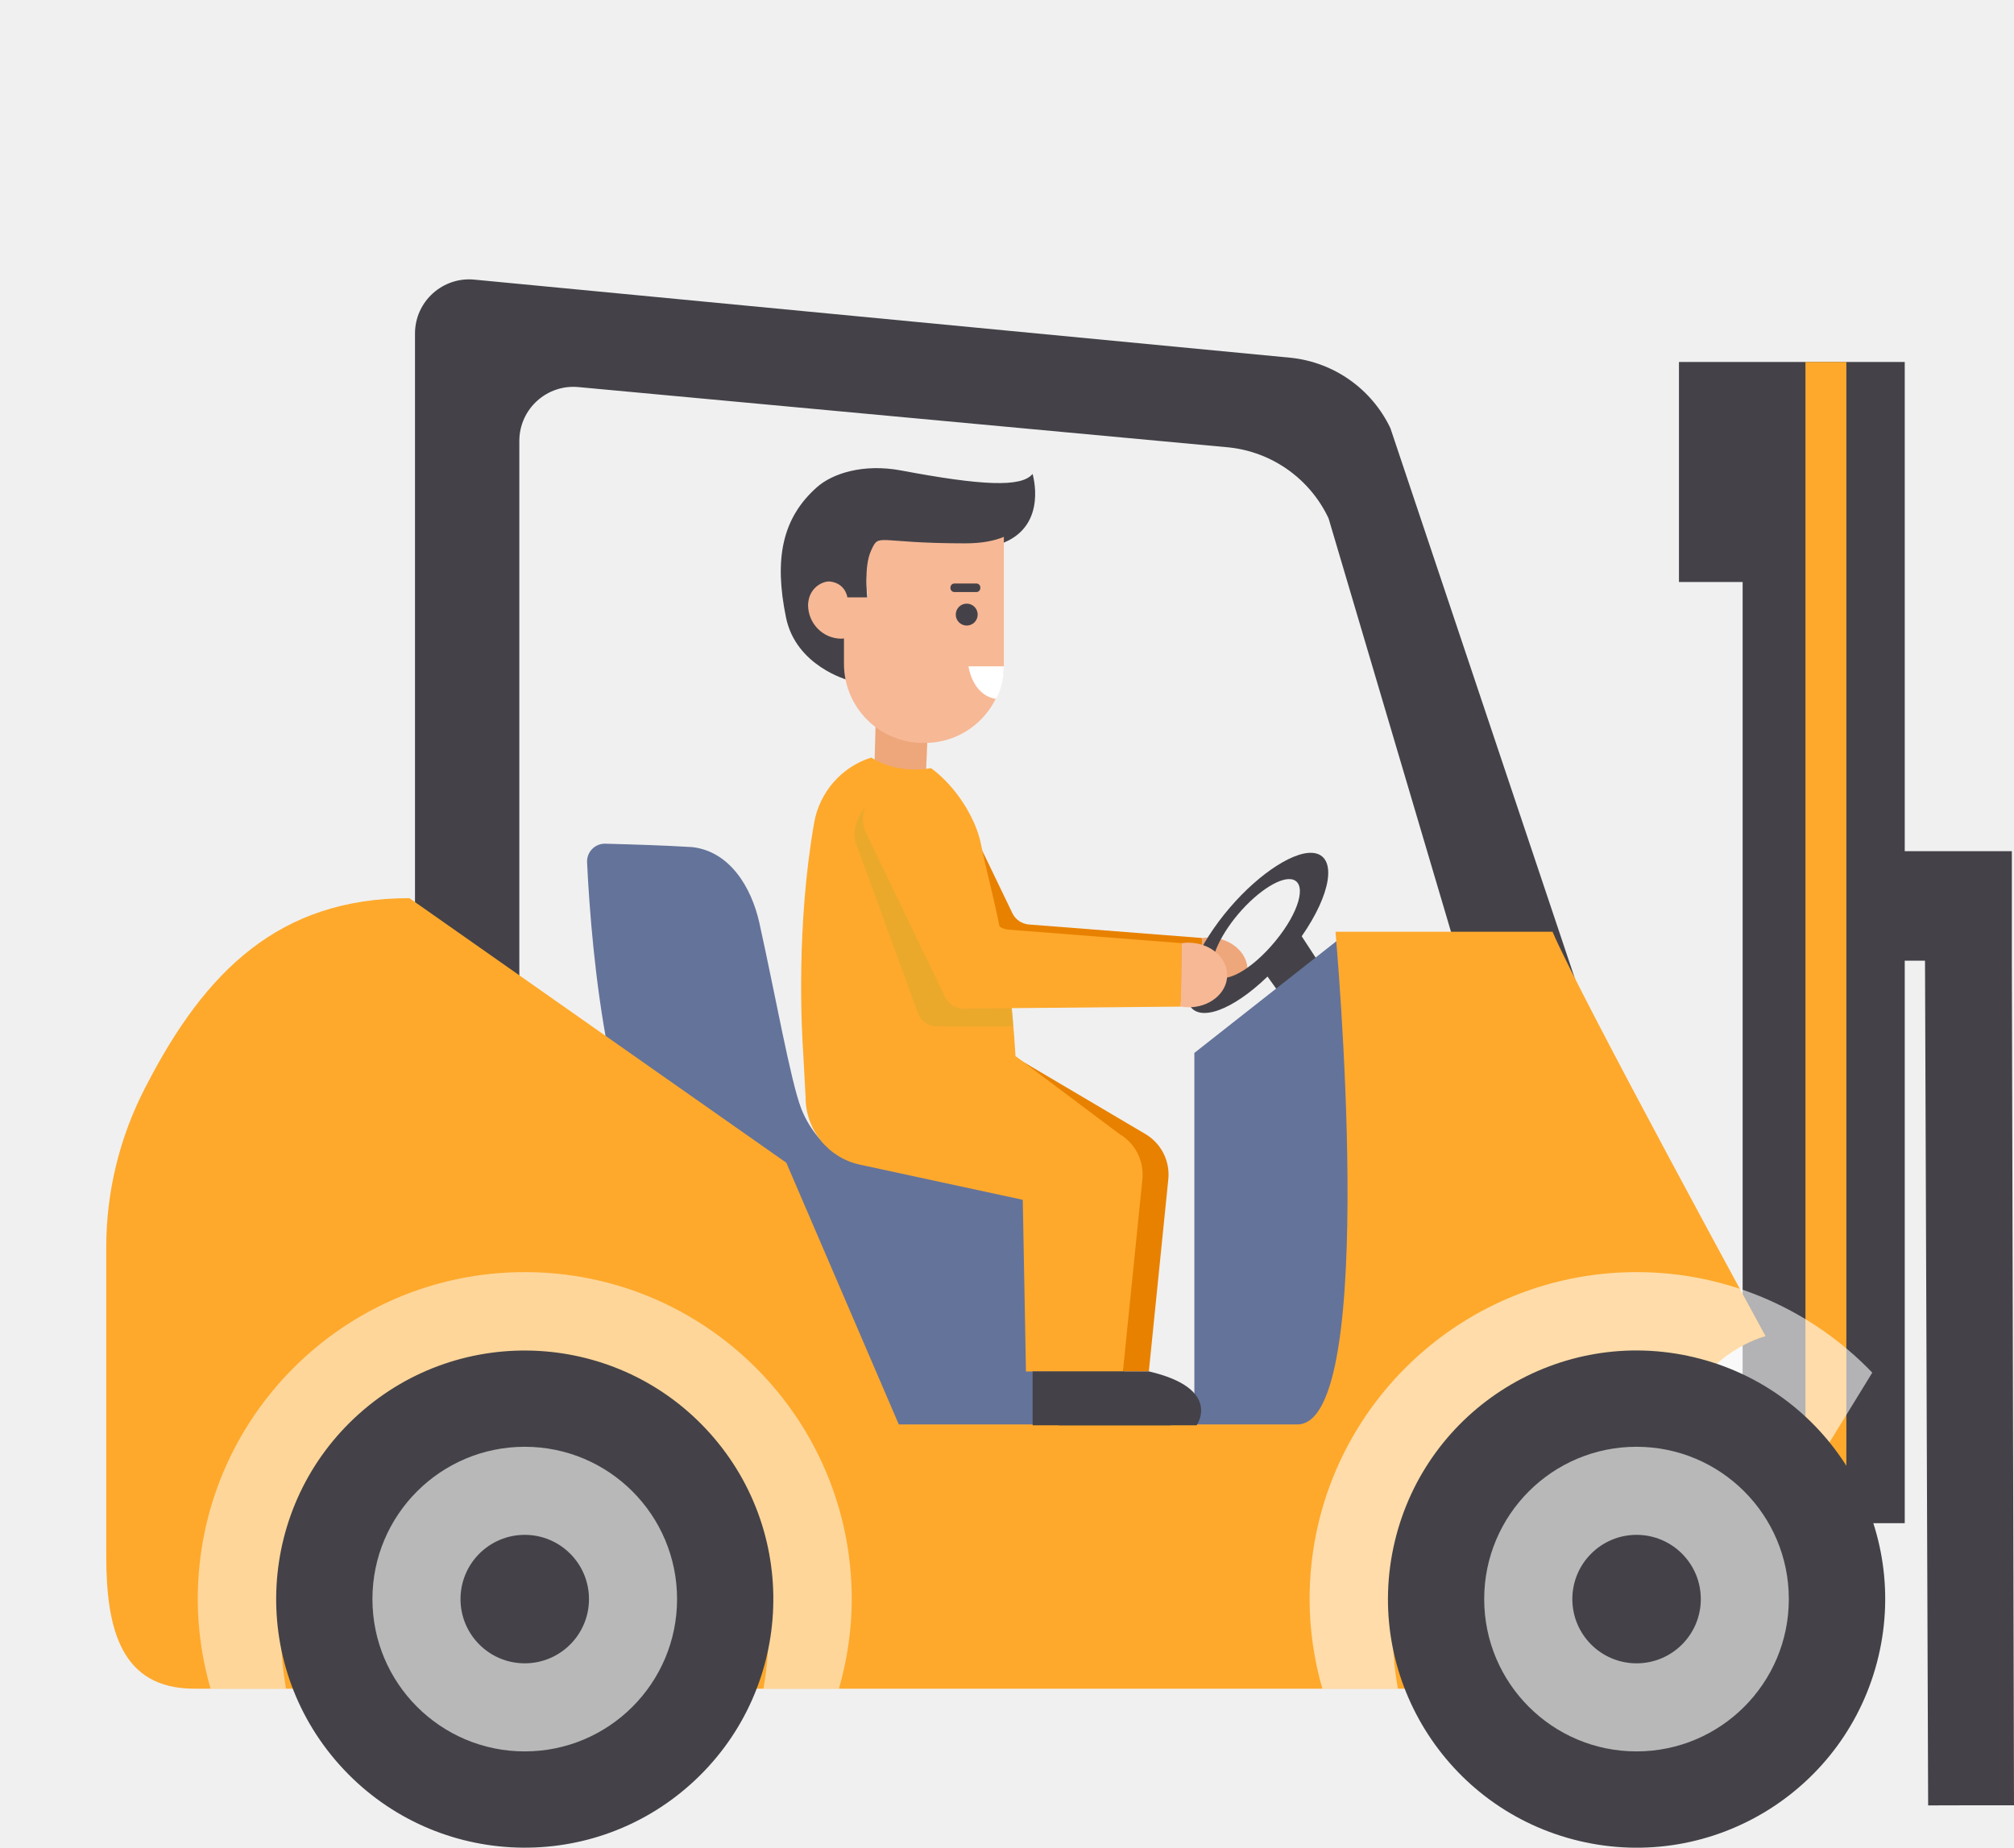
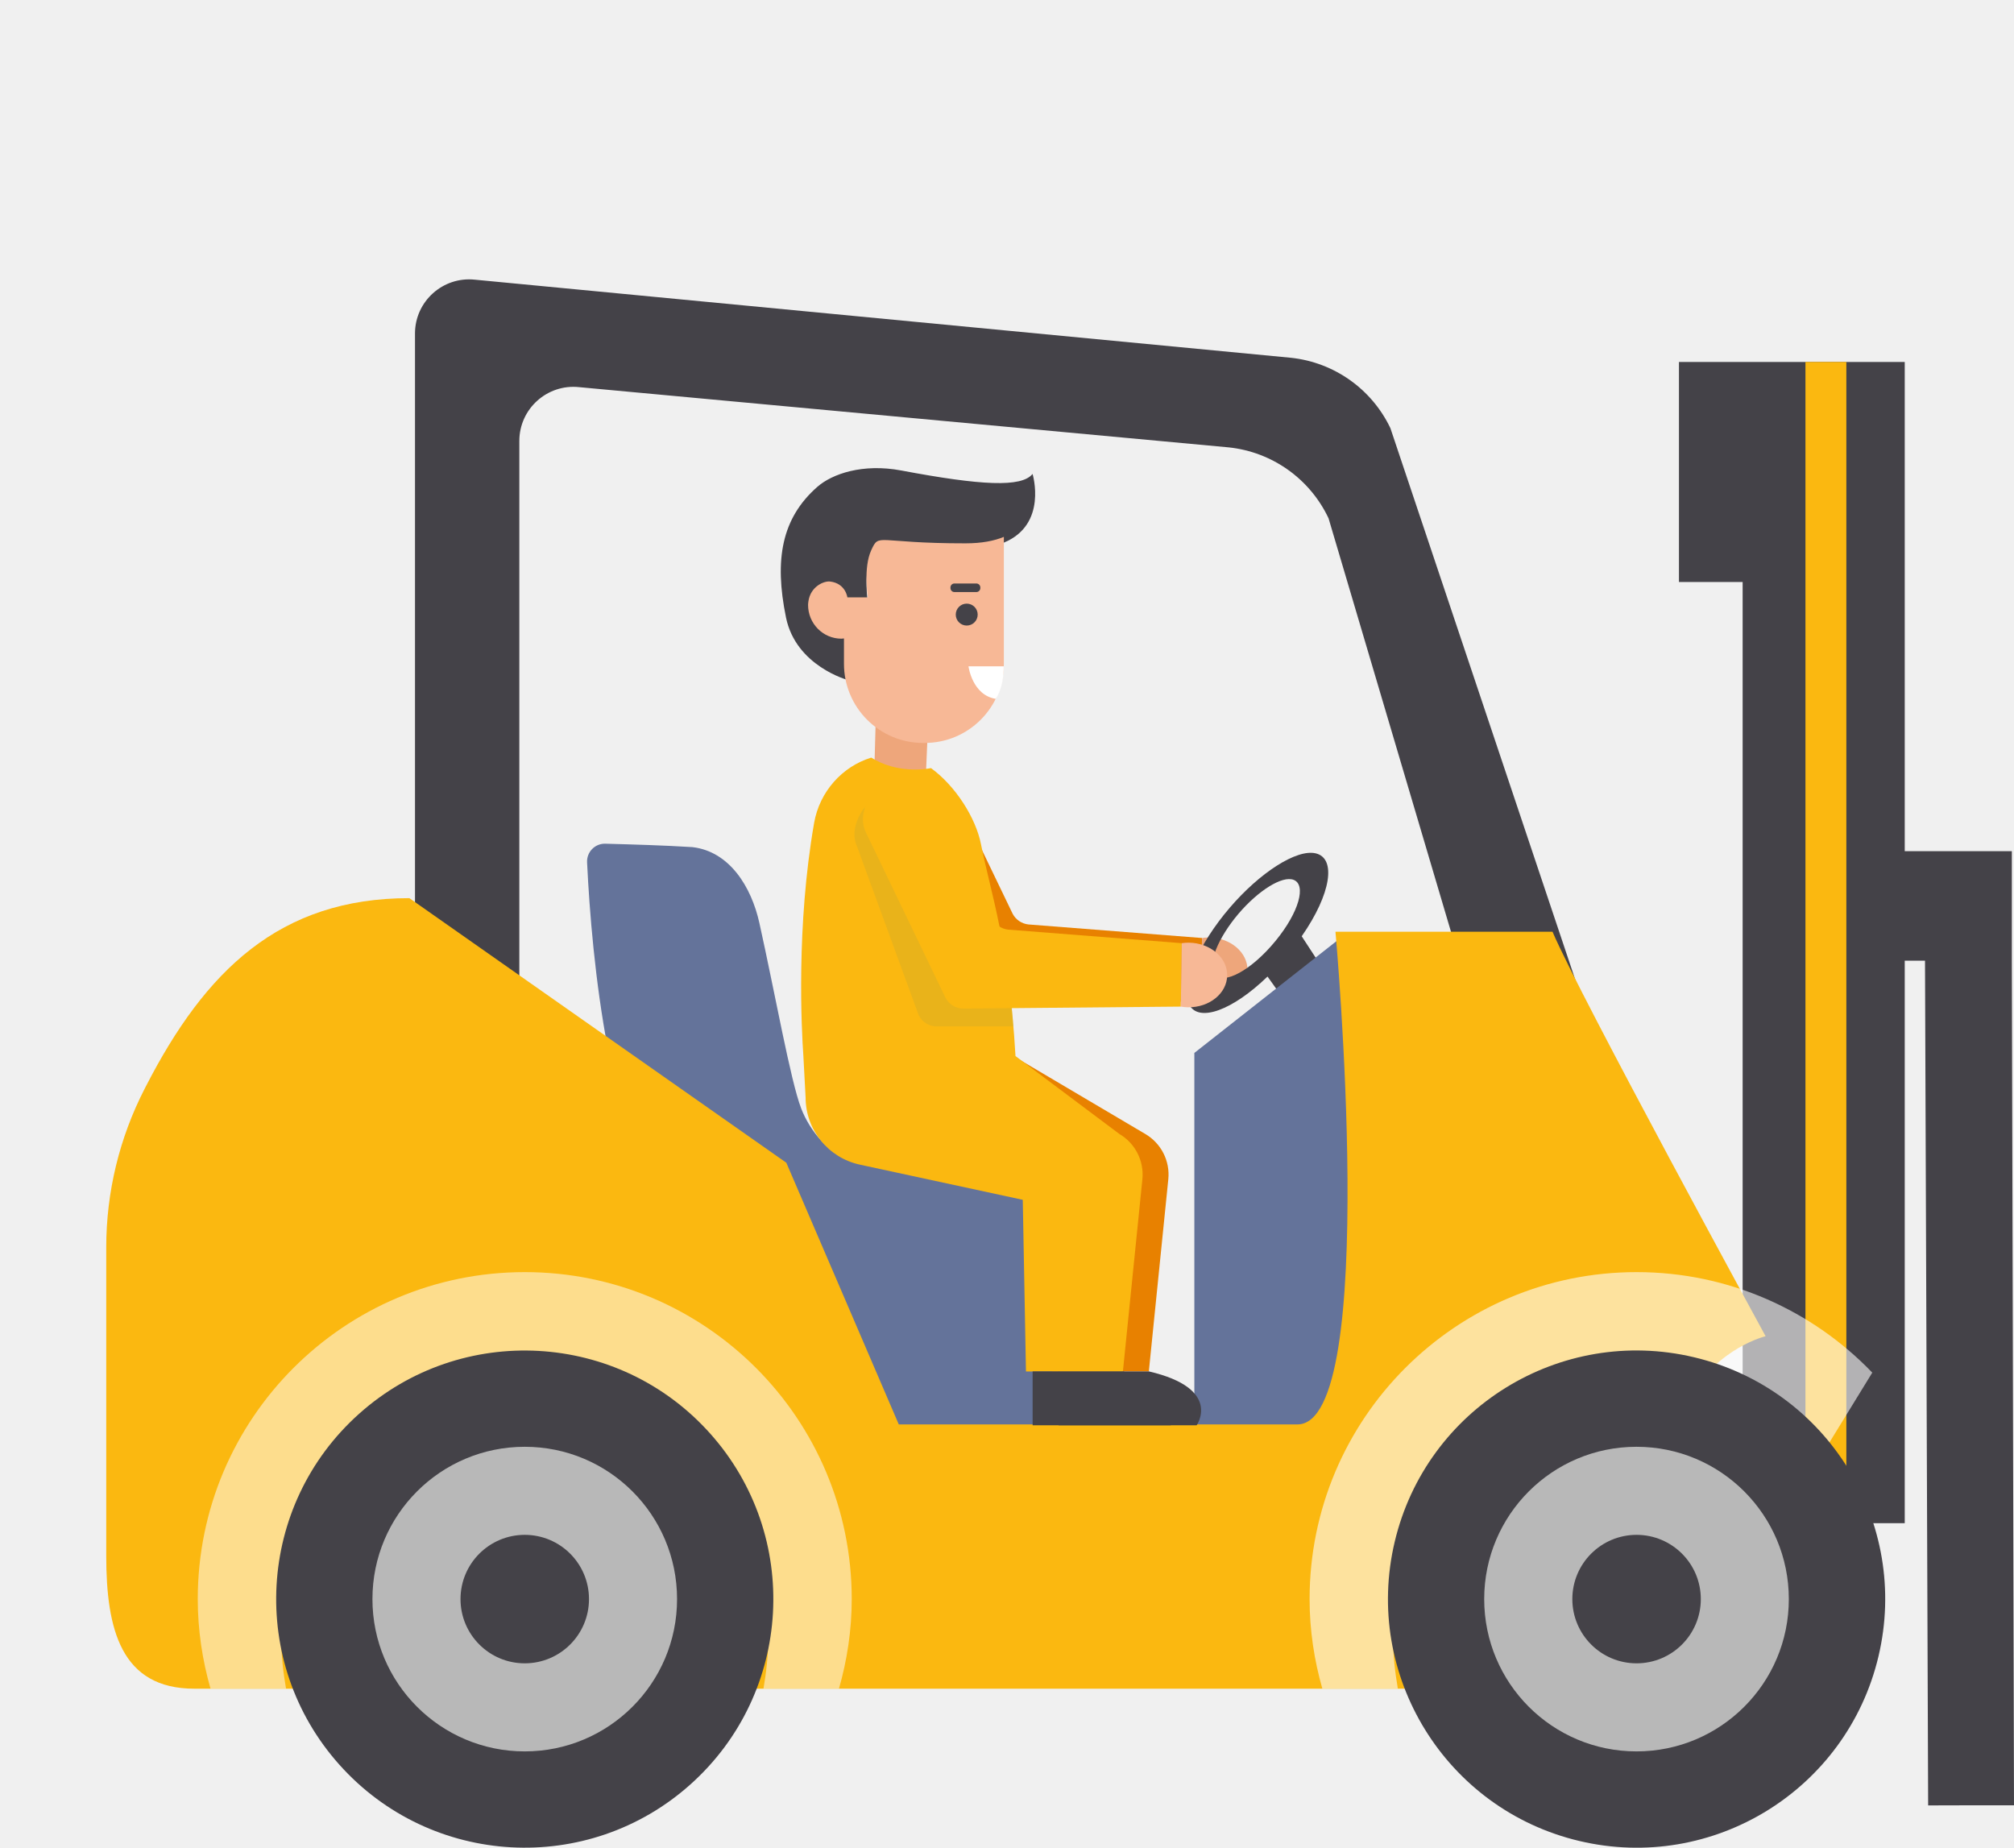
<svg xmlns="http://www.w3.org/2000/svg" version="1.1" id="Layer_1" x="0px" y="0px" viewBox="0 0 327 300" style="enable-background:new 0 0 327 300;" xml:space="preserve">
  <style type="text/css">
	.st0{fill:#E88100;}
	.st1{fill:#EEA67B;}
	.st2{fill:#444248;}
- 	.st3{fill:#FEA92C;}
+ 	.st3{fill:#FBB810;}
	.st4{fill:#64739A;}
	.st5{opacity:0.52;fill:#FFFFFF;}
	.st6{opacity:0.59;fill:#FFFFFF;}
	.st7{fill:#B8B8B8;}
	.st8{opacity:0.36;}
	.st9{fill:#CAA92C;}
	.st10{fill:#F7B896;}
	.st11{fill:#FFFFFF;}
</style>
  <g>
    <path class="st0" d="M159.74,162.92c-1.27,0.01-2.43-0.71-2.98-1.85l-12.88-26.75c-0.36-0.74-0.52-1.55-0.48-2.37   c0.12-2.74,3.02-8.26,9.11-5.28c1.02,0.5,2.27,1.8,2.81,2.8l9.11,18.92c0.51,0.95,1.46,1.59,2.54,1.71l28.19,2.2l-0.15,10.3   L159.74,162.92z" />
    <path class="st1" d="M196.34,152.22c-0.4-0.01-0.79,0.03-1.17,0.08l-0.15,10.3c0.38,0.07,0.77,0.11,1.17,0.12   c3.47,0.05,6.32-2.26,6.36-5.16C202.6,154.66,199.81,152.27,196.34,152.22z" />
    <path class="st2" d="M327,293.12c-0.12-45.72-0.23-91.44-0.35-137.16v-17.76h-14.1h-3.29V58.77h-19.74h-6.58h-10.34v35.73h10.34   v152.82h26.32v-91.34h3.29c0.17,45.72,0.34,91.44,0.51,137.16C317.71,293.12,322.35,293.12,327,293.12z" />
    <rect x="293.14" y="58.77" class="st3" width="6.64" height="188.54" />
    <g>
      <path class="st2" d="M225.75,69.52c-3.03-6.36-9.15-10.69-16.16-11.43L77.1,45.41c-5.19-0.55-9.72,3.52-9.72,8.74v98.95    l16.94,15.16v-1.74V71.6c0-5.22,4.52-9.29,9.71-8.74l105.47,9.78c7.05,0.74,13.19,5.11,16.21,11.52l21.67,73.18l1.09,2.31h17.49    L225.75,69.52z" />
      <path class="st2" d="M226.6,175.38l-15.25-23.36c4.82-6.93,5.61-12.66,2.29-13.46c-3.12-0.75-9.11,3.15-13.96,8.81    c-5.05,5.88-8.19,12.86-6.59,15.78c1.58,2.9,7.04,0.89,12.71-4.59l12.8,17.92L226.6,175.38z M197.21,158.21    c-1.24-1.59,0.58-5.97,3.87-9.84c3.21-3.77,7.11-6.23,8.96-5.51c2.07,0.8,0.91,5.21-2.92,9.89    C203.17,157.58,198.61,160,197.21,158.21z" />
      <polygon class="st4" points="218.66,151.5 193.92,170.96 193.92,240.78 225.35,240.78 225.35,151.5   " />
      <path class="st4" d="M130.08,179.97c-1.73-4.51-4.18-18.37-6.78-30.09c-1.3-5.89-4.85-11.62-10.84-12.33    c-0.04,0-0.08-0.01-0.11-0.01c-4.7-0.29-9.39-0.42-14.06-0.55c-1.69-0.05-3.05,1.35-2.97,3.03c0.77,15.9,3.6,45.42,14.03,58.93    c14.65,18.98,34.3,45.29,34.3,45.29h31.06l-6.15-48.08c0,0,0.86-4.4-30.09-7.95C134.72,187.75,131.43,183.5,130.08,179.97z" />
      <path class="st3" d="M252.07,151.28h-35.24c0,0,7.27,80-6.18,80c-13.45,0-64.72,0-64.72,0l-18.26-42.49l-61.2-42.96    c-21.09,0-33.14,11.79-42.78,30.55l-0.22,0.43c-4.09,7.96-6.22,16.77-6.22,25.72v50.08c0,11.92,2.39,21.58,14.31,21.58h248.48    c-24.07-49.95,6.63-57.23,6.63-57.23S256.49,161.67,252.07,151.28z" />
      <path class="st5" d="M85.2,206.55c-29.32,0-53.09,23.77-53.09,53.09c0,5.05,0.75,9.92,2.07,14.54h12.26    c-0.45-2.64-0.77-5.33-0.77-8.12c0-24.43,17.7-44.24,39.53-44.24c21.83,0,39.53,19.81,39.53,44.24c0,2.79-0.32,5.48-0.77,8.12    h12.26c1.32-4.63,2.07-9.49,2.07-14.54C138.29,230.32,114.52,206.55,85.2,206.55z" />
      <path class="st6" d="M295.4,236.87l8.59-14c-9.66-10.05-23.23-16.32-38.27-16.32c-29.32,0-53.09,23.77-53.09,53.09    c0,5.05,0.75,9.92,2.07,14.54h12.26c-0.45-2.64-0.77-5.33-0.77-8.12c0-24.43,17.7-44.24,39.53-44.24    C277.55,221.82,288.16,227.65,295.4,236.87z" />
      <ellipse transform="matrix(0.2308 -0.973 0.973 0.2308 -48.2363 458.2613)" class="st2" cx="265.72" cy="259.64" rx="40.36" ry="40.36" />
      <path class="st7" d="M290.44,259.64c0,13.66-11.07,24.73-24.73,24.73c-13.66,0-24.73-11.07-24.73-24.73    c0-13.66,11.07-24.73,24.73-24.73C279.37,234.91,290.44,245.98,290.44,259.64z" />
      <ellipse transform="matrix(0.7456 -0.6664 0.6664 0.7456 -151.3477 122.8317)" class="st2" cx="85.2" cy="259.64" rx="40.36" ry="40.36" />
      <path class="st7" d="M109.93,259.64c0,13.66-11.07,24.73-24.73,24.73s-24.73-11.07-24.73-24.73c0-13.66,11.07-24.73,24.73-24.73    S109.93,245.98,109.93,259.64z" />
      <path class="st2" d="M276.15,259.64c0,5.76-4.67,10.43-10.43,10.43c-5.76,0-10.43-4.67-10.43-10.43c0-5.76,4.67-10.43,10.43-10.43    C271.48,249.21,276.15,253.88,276.15,259.64z" />
      <path class="st2" d="M95.63,259.64c0,5.76-4.67,10.43-10.43,10.43c-5.76,0-10.43-4.67-10.43-10.43c0-5.76,4.67-10.43,10.43-10.43    C90.96,249.21,95.63,253.88,95.63,259.64z" />
    </g>
    <polygon class="st1" points="142.24,114.94 141.8,130.85 150.11,131.01 150.79,115.07  " />
    <path class="st0" d="M163.17,170.66l22.8,13.47c2.57,1.52,4.02,4.38,3.72,7.35l-3.16,31.19h-15.74l-0.52-27.87l-26.45-5.71   c-5.14-1.11-8.81-5.66-8.81-10.92v-9.11L163.17,170.66z" />
    <path class="st2" d="M171.87,222.67v8.75h22.42c0,0,4.24-5.96-7.76-8.75H171.87z" />
    <path class="st3" d="M181.76,184.13l-16.88-12.66c-1.07-18.41-4.07-26.63-5.6-34.38c-0.84-4.27-4.1-9.44-8.11-12.37   c-0.81,0.14-1.65,0.23-2.56,0.23c-2.83,0-5.21-0.73-7.15-1.94c-4.75,1.46-8.4,5.56-9.28,10.62c-2.92,16.75-2.05,33.44-1.74,37.84   l0.36,6.71c0,5.26,3.67,9.81,8.81,10.92l26.45,5.71l0.52,27.87h15.74l3.16-31.19C185.78,188.51,184.33,185.64,181.76,184.13z" />
    <g class="st8">
      <path class="st9" d="M159.76,151.67l-9.11-18.92c-0.54-1-1.79-2.3-2.81-2.8c-6.1-2.98-9,2.54-9.11,5.28    c-0.04,0.82,0.13,1.63,0.48,2.37l9.94,27.21c0.55,1.14,1.71,1.86,2.98,1.85h12.41c0,0-0.71-8.13-0.86-12.31    C163.41,154.11,159.94,152,159.76,151.67z" />
    </g>
    <path class="st3" d="M156.45,163.76c-1.27,0.01-2.43-0.71-2.98-1.85l-12.88-26.75c-0.36-0.74-0.52-1.55-0.48-2.37   c0.12-2.74,3.02-8.26,9.11-5.28c1.02,0.5,2.27,1.8,2.81,2.8l9.11,18.92c0.51,0.95,1.46,1.59,2.54,1.71l28.19,2.2l-0.15,10.3   L156.45,163.76z" />
    <path class="st10" d="M193.04,153.06c-0.4-0.01-0.79,0.03-1.17,0.08l-0.15,10.3c0.38,0.06,0.77,0.11,1.17,0.11   c3.47,0.05,6.32-2.26,6.36-5.16C199.3,155.5,196.52,153.11,193.04,153.06z" />
    <g>
      <g>
        <path class="st2" d="M167.65,76.95c-1.78,2.22-8.32,1.89-21.33-0.56c-6.25-1.17-11.21,0.54-13.64,2.68     c-5.74,5.06-7,11.75-5.06,21.2c1.62,7.89,10.03,10.14,10.03,10.14c-0.55-3.46-0.33-8-0.33-8s-0.48-3-1.21-6.63     c1.3,0.75,1.48,2.14,1.48,2.14h3.33c0,0-0.78-4.77,0.55-7.66c1.33-2.89,0.67-1.11,15.3-1.11c2.63,0,4.66-0.41,6.23-1.05     C170.15,85.15,167.65,76.95,167.65,76.95z" />
        <path class="st10" d="M141.46,89.33c-1.33,2.89-0.55,7.66-0.55,7.66h-3.33c0,0-0.27-2.27-2.81-2.57     c-0.97-0.12-3.19,0.79-3.52,3.26c-0.02,0.18-0.05,0.35-0.05,0.53c0,3.03,2.42,5.49,5.41,5.49c0.14,0,0.28-0.03,0.42-0.04v4.12     c0,7.1,5.75,12.85,12.85,12.85h0.26c7.1,0,12.85-5.75,12.85-12.85V87.17c-1.57,0.65-3.59,1.05-6.23,1.05     C142.13,88.23,142.8,86.45,141.46,89.33z" />
      </g>
      <circle class="st2" cx="156.96" cy="99.79" r="1.78" />
      <path class="st11" d="M161.67,113.47c0.01,0,1.32-1.76,1.3-5.28h-5.72C157.24,108.19,157.85,112.86,161.67,113.47z" />
      <path class="st2" d="M158.53,96.13h-3.57c-0.35,0-0.64-0.29-0.64-0.64v-0.11c0-0.35,0.29-0.64,0.64-0.64h3.57    c0.35,0,0.64,0.29,0.64,0.64v0.11C159.17,95.84,158.88,96.13,158.53,96.13z" />
    </g>
    <path class="st2" d="M167.66,222.67v8.75h22.42c0,0,4.24-5.96-7.76-8.75H167.66z" />
  </g>
</svg>
